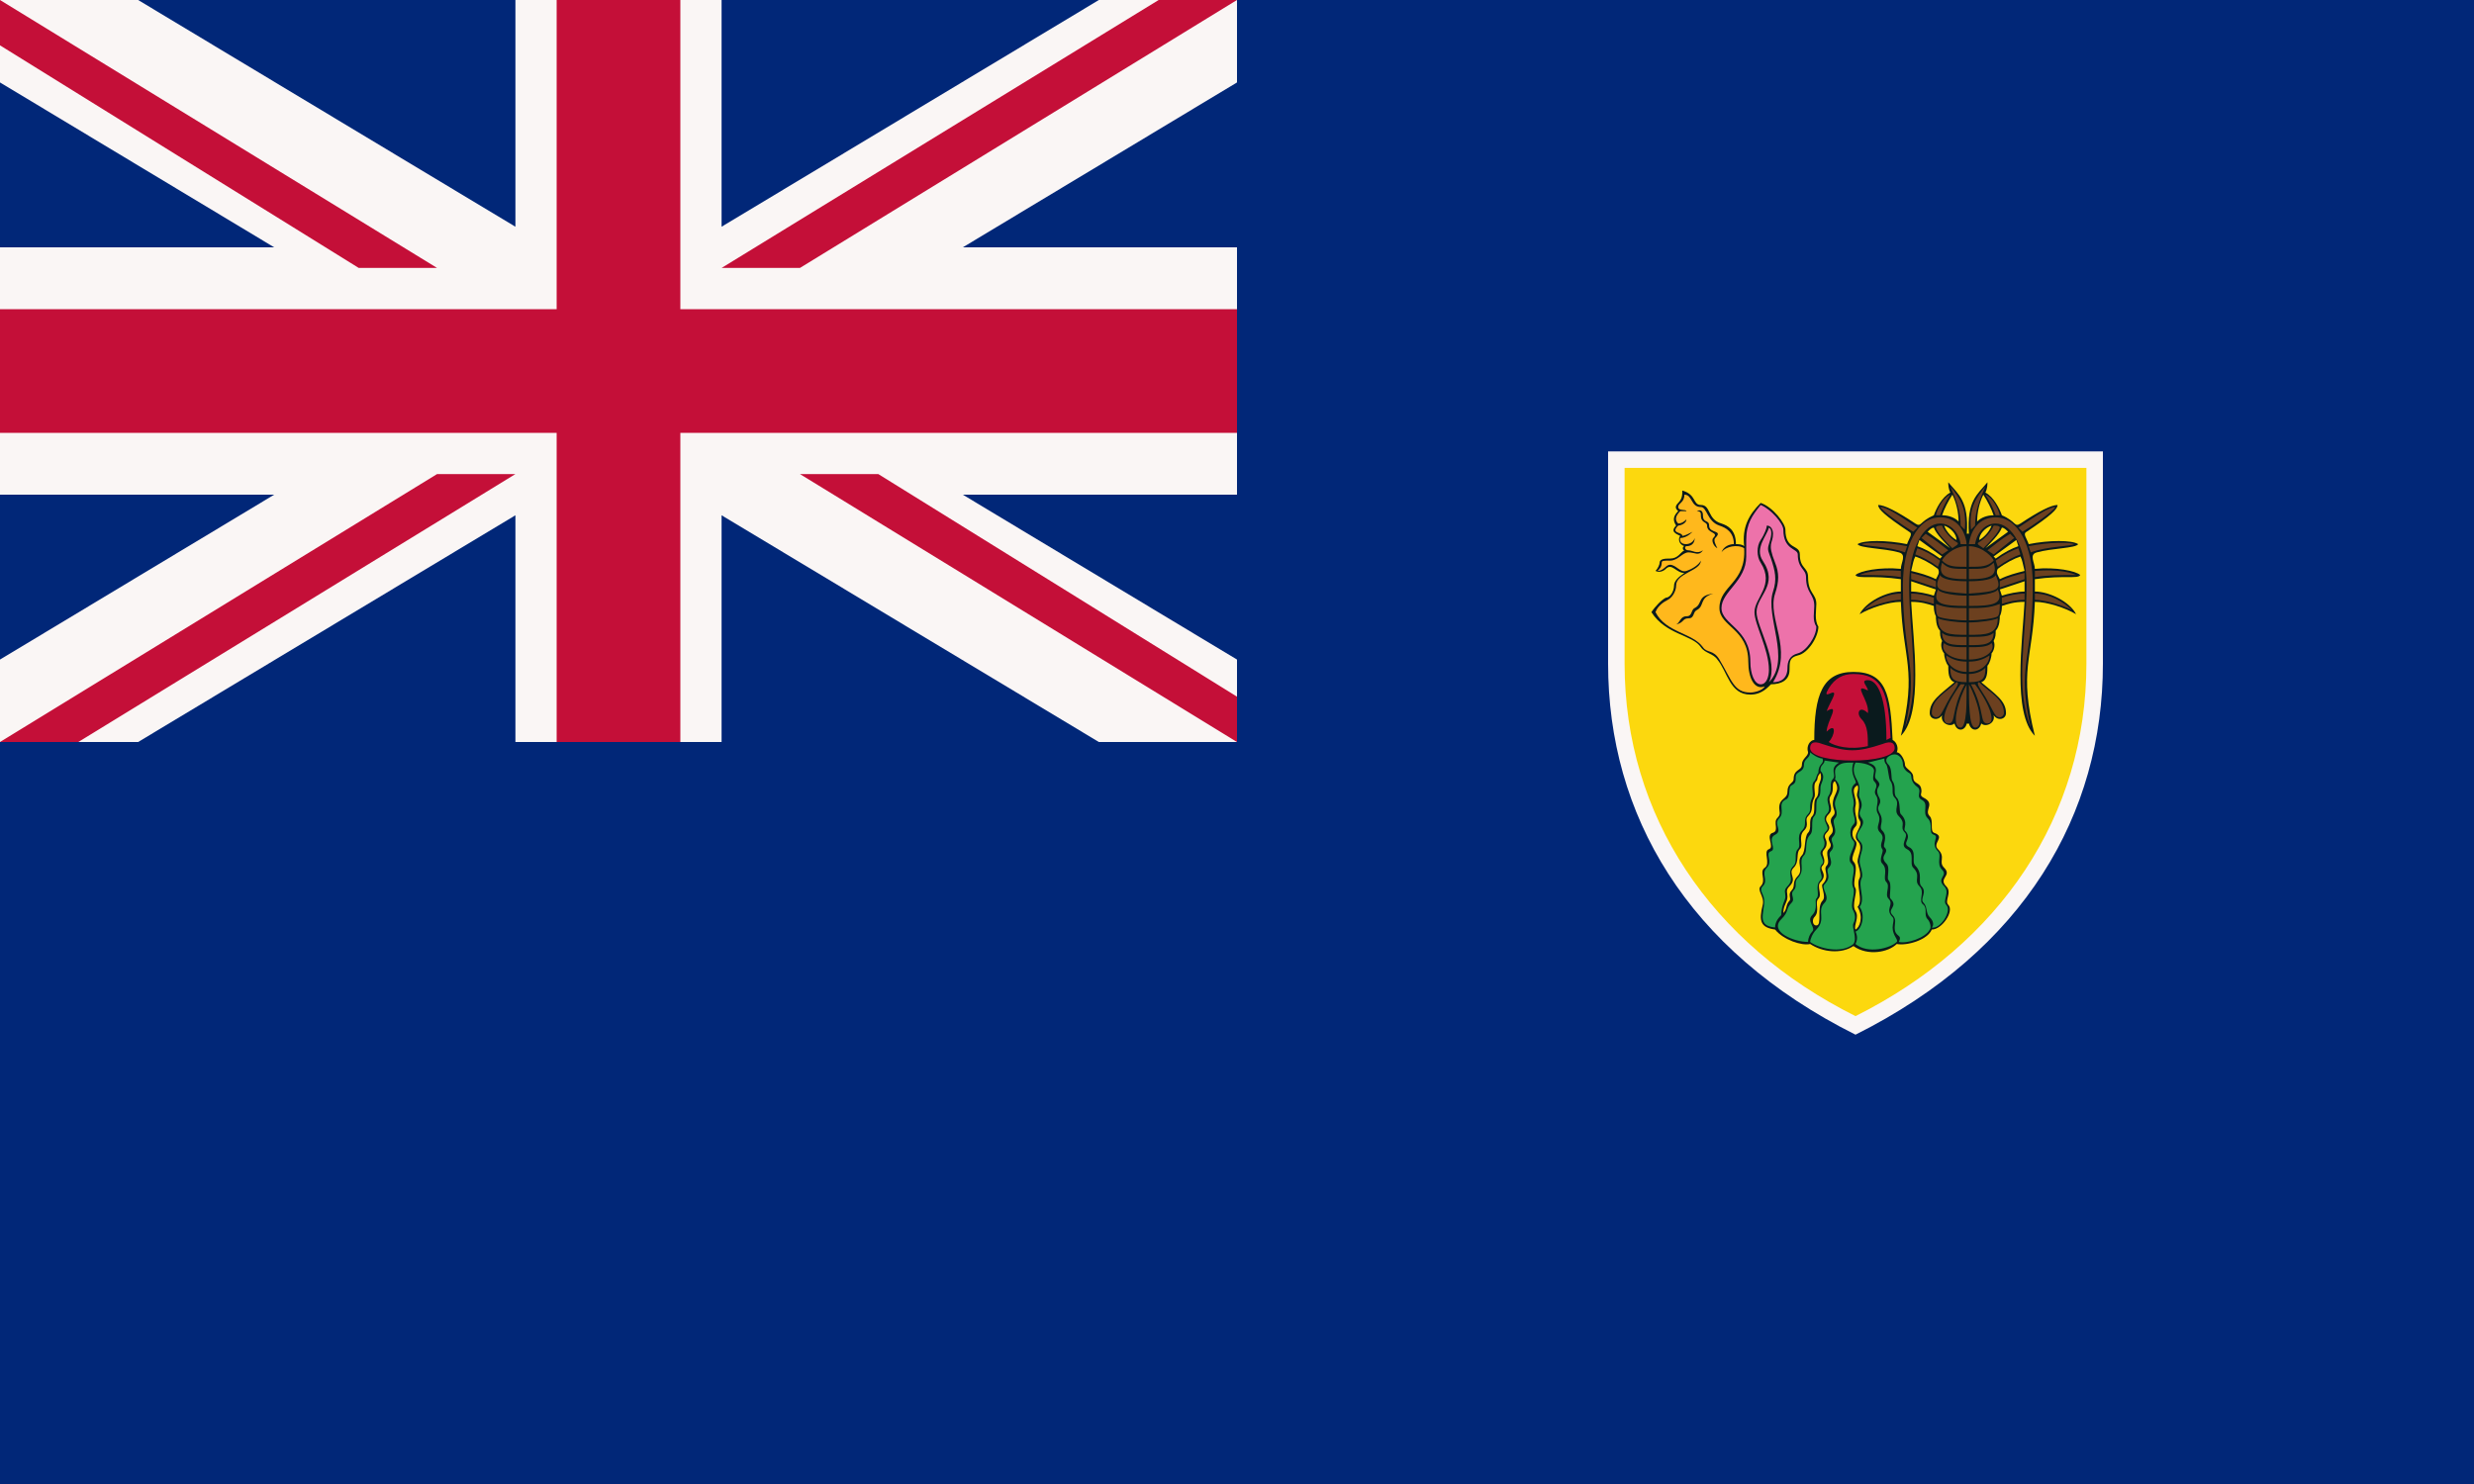
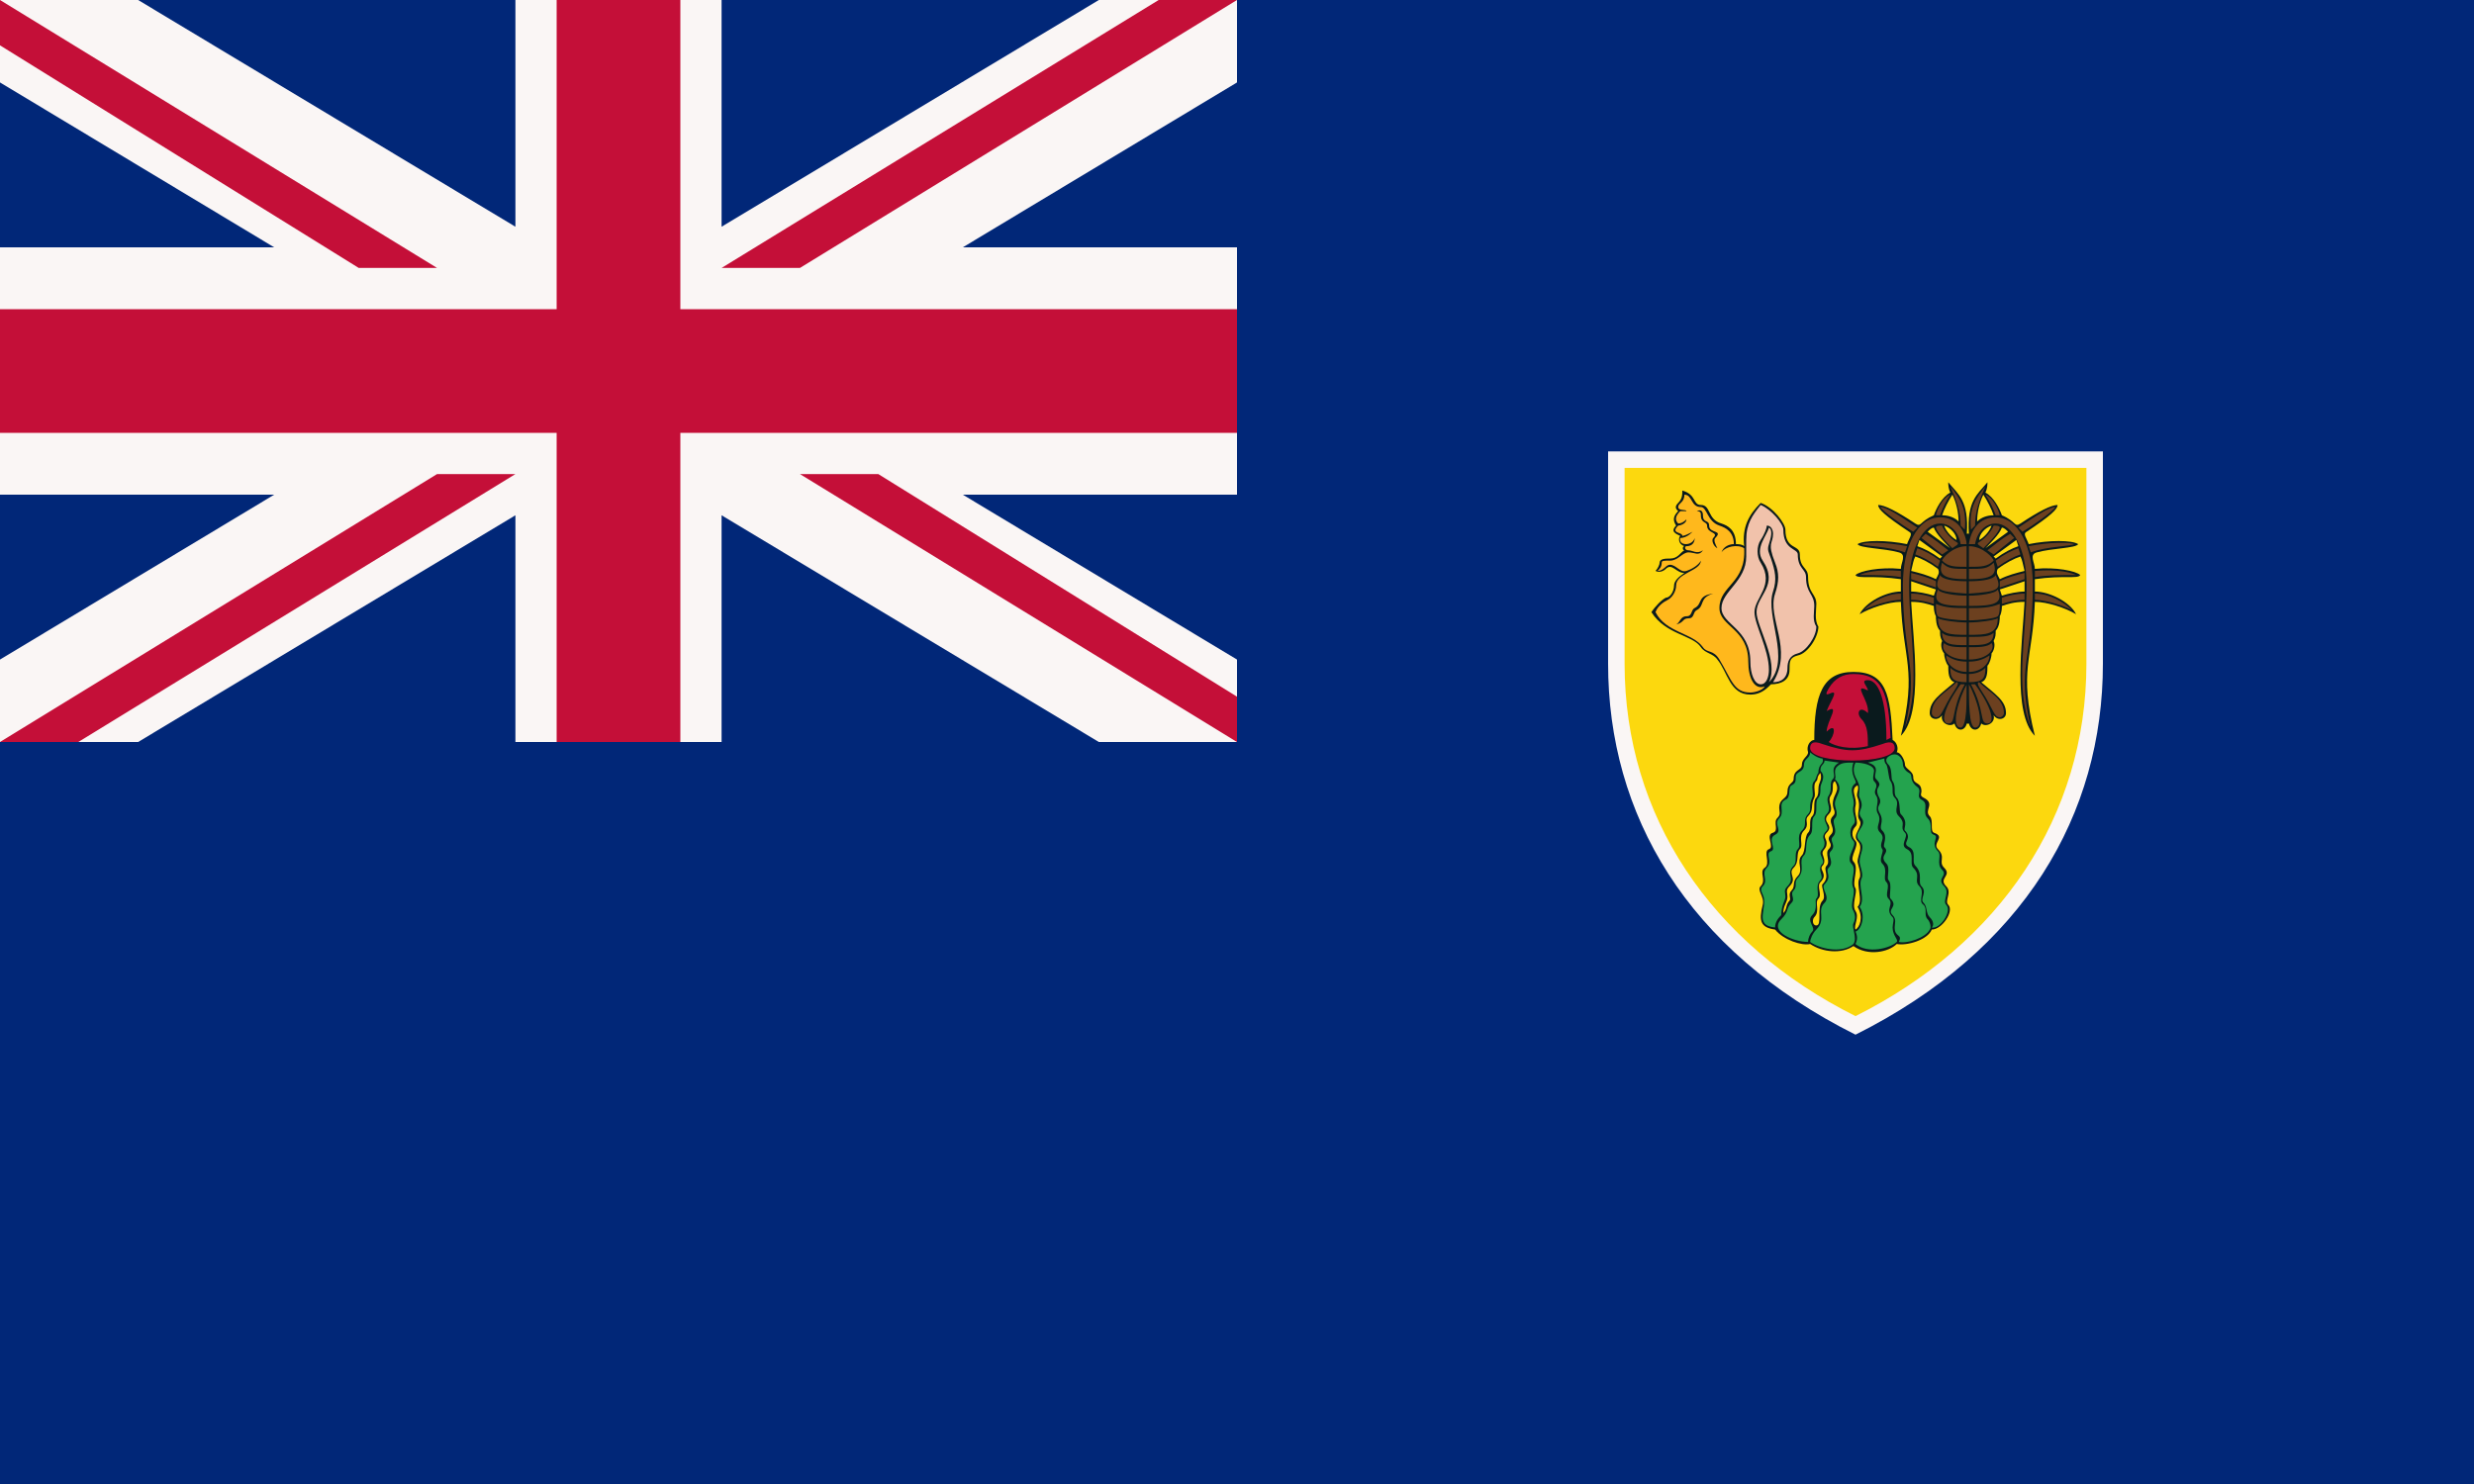
<svg xmlns="http://www.w3.org/2000/svg" xmlns:xlink="http://www.w3.org/1999/xlink" width="1200" height="720">
  <path fill="#012778" d="M0 0h1200v720H0z" />
  <path fill="#faf6f5" d="M600 0h-67L350 110V0H250v110L67 0H0v40l133 80H0v120h133L0 320v40h67l183-110v110h100V250l183 110h67v-40l-133-80h133V120H467l133-80zm300 502c82-41 120-107 120-180V219H780v103c0 73 38 139 120 180" />
  <path fill="#fcd80e" d="M900 493c-70-35-112-97-112-171v-95h224v95c0 74-42 136-112 171" />
  <path fill="#0a1a1d" d="M833 320c5 6 6 17 16 17 3 0 6-1 9-4l1-1c5 0 9-2 9-7 0-4 0-6 4-7 5-1 10-9 10-14-2-3-1-8-1-11 0-5-4-5-4-13 0-5-4-4-4-11 0-5-7-2-7-12 0-3-6-11-12-13-6 6-9 12-8 21-1-1-3-1-4-1 0-7-4-9-7-10-7-2-5-9-10-9-4 0-2-5-9-7 0 2 0 4-2 6s-1 3 0 4c-2 2-3 4-1 7-3 3 0 4 2 5-1 1-1 4 2 5-1 0-1 2 0 2-2 1-3 4-7 4-2 0-5 0-5 2 0 1-1 3-2 4 2 1 4 0 5-1 3-3 5 2 9 2-3 2-5 4-5 6 0 3-2 6-4 6-2 1-5 4-7 7 7 11 20 11 24 17 2 3 6 3 8 6m67 131c-1-2 2-6 0-9s1-9 0-11c-2-3 2-10-1-13-2-2 3-8 1-10s-2-5 0-7-1-6 0-10-3-8 1-10c1 2-1 4 0 6 2 5-1 8 1 11s-4 7-1 10 0 7 0 10c0 1 2 6 1 8-2 3 2 11-1 14 3 5 1 10-1 11m-19-2c-2 0-2-3-1-4 3-3 0-7 2-9s-1-6 1-8c4-4-1-6 1-8s0-5 0-6c0-2 2-2 2-5 0-2-2-3 0-5 4-4-3-5 1-9 3-3-1-6 1-9s0-6 2-7c3 5-1 6-1 11 0 3 2 4 0 6-3 3 2 6-1 9s2 4-1 7c-2 2 1 6-1 8s2 5-2 9c-1 1 2 6 0 8-3 3 0 12-3 12m-3 9c6 4 15 5 21 1 7 5 17 3 21-1 5 1 15-2 17-7 5 0 11-9 8-12-2-2 2-6-1-9-4-4 3-5-1-9-3-3 1-5-3-9-3-3 4-6-2-8-2-1 0-6-2-8-3-3 3-6-3-9-2-1-1-2-1-3 0-5-4-3-4-7 0-3-4-4-4-6s-2-6-4-6c1-2 0-5-2-6-1-22-3-33-19-33-15 0-19 11-19 33-2 0-4 3-3 6 0 2-3 3-3 6s-4 2-4 7c0 2-3 2-3 6s-4 3-4 8c0 2 1 3-1 5s1 6-2 7c-4 1 1 7-2 8s1 7-2 9 1 6-2 9c-2 2 2 5 1 9-2 8-1 11 6 12 4 5 13 8 17 7m-13-15c0-4 2-5 2-8 0-2-1-3 1-5 4-4-1-6 2-9s1-7 3-9-1-6 2-9 0-5 2-7c3-3 1-5 3-9 1-2-1-6 1-8 1-1 0-2 2-4 1 4-1 4-1 8 0 1 0 3-1 4-2 2 0 7-2 9s0 6-2 8-1 9-3 11c-3 3 1 7-2 10s-1 5-3 7 0 4-1 5c-2 2-1 4-3 6" />
  <path fill="#24a34e" d="M944 439c-2-2 2-6-1-9-4-4 2-5-1-8s0-7-2-9c-4-4 1-7-2-8s0-5-3-8 1-7-3-9c-2-1-1-3-1-4 0-2-1-2-2-3-3-3-1-5-3-6s-3-3-3-4c0-3-2-5-4-5s-6 2-3 5c2 2 1 7 2 8 2 3 0 6 2 8s1 7 2 8c4 4 1 7 2 8 4 4-2 6 2 8s1 7 3 9c4 4 1 8 3 10 3 3-1 6 1 8s1 5 3 7 2 4 1 5c4 1 10-8 7-11m-11 0c-3-2 1-6-2-9s1-5-3-9c-2-2 1-7-3-9s1-6-1-8c-3-3 1-4-3-8-3-3 1-6-2-9-2-2 0-5-2-8-1-1-1-6-2-8-1-1-1-2-1-3l-8 2c7 2 2 6 4 8 4 4-1 3 1 8 3 5-2 4 1 9 2 4-1 6 1 8 3 3 0 7 1 8 3 3-3 4 1 8 2 2 0 7 1 8 2 2 0 8 1 9 4 4-2 5 1 8 2 2 1 4 1 6 0 5 4 3 2 7 4 1 13-2 15-6 1-1 0-4-1-5-2-2 0-5-2-7m-15 6c-4-4 1-6-2-9-2-2 1-6-1-8s1-6-2-9c-2-2 1-6 0-7-2-3 2-5-1-8s1-5-1-9c-2-3 1-6-1-9s2-4-1-7c-1-1 0-4 0-5 0-3-6-4-9-4-2 4 0 7 1 9 2 4 0 6 1 8 3 6-2 6 1 10s-5 7-1 11c3 3 0 6 0 10 0 2 2 6 1 8-2 4 2 10-1 14 3 4 1 11-2 12q1.5 3 0 6c6 5 17 2 20-1 1-1-2-3-2-7 0-2 1-4 0-5m-19-3c-2-3 1-8 0-11-2-4 2-9-1-12s3-9 1-11-2-6 0-8-1-5 0-9-3-8 1-11c1-1-3-4-1-10-4 0-6 0-8 2s0 5-1 6c5 5 0 8 0 12 0 2 2 5 0 7s2 6-1 9c-2 2 2 4-1 7-2 2 2 5-1 8-2 2 2 4-2 8-2 2 3 6 0 9-4 4 1 8-4 13-2 2-3 5-3 6 4 3 15 6 21 1 2-3-1-8 0-10s1-4 0-6m-20 2c3-3 1-7 2-8 2-2-1-6 2-9 2-2-2-5 1-8 1-1-1-4-1-5 0-2 2-2 2-5 0-2-2-3 1-6 2-2-3-5 0-8s-1-6 1-9 0-6 2-8-2-5 3-8l-7-1q0 1-1 2c-1 1-1 2-1 3 3 3 0 6 0 8s0 4-1 5c-2 2 0 7-2 9s0 7-2 9c-3 3-1 8-3 10-3 3 1 7-3 11-2 2 0 4-2 6s1 4-1 6c-3 3-1 4-5 8-6 6 6 11 13 11 0-2 1-4 2-5 2-2-3-5 0-8m-13-9c0-2-1-3 1-5 4-4-1-6 3-10 2-2 0-6 2-8s-1-6 2-9 0-5 3-8c2-2 0-4 2-8 1-2-1-6 1-8 1-1 1-3 2-4 0-5 3-4 2-7-2 0-5-2-6-3 0 3-3 3-3 6 0 4-4 3-4 6 0 2 0 3-2 4s0 6-3 7c-4 2 0 6-3 9s2 6-2 8 1 7-2 8 1 5-2 8 1 6-2 9c-1 1-1 2 0 4 3 6-5 15 6 16 0-3 2-5 3-6 0-5 2-7 2-9" />
  <path fill="#c40f38" d="M174 130 0 22V0l212 130zM330 0h-60v150H0v60h270v150h60V210h270v-60H330zm270 0h-38L350 130h38zM0 360h38l212-130h-38zm388-130 212 130v-22L426 230zm501 106c2 0-1 4-3 9 7-4 0 5 0 10 5-5 4 2 1 5 3 2 10 4 19 2 0-5 0-10-3-13s-1-7 3-3c1-6-8-15 0-11 0-2-4-5 0-5 5 0 9 9 9 29l2-1c-1-22-4-31-18-31-5 0-9 2-12 7s1 2 2 2m24 25c-12 4-17 4-29 0-5-2-6 0-6 2 0 8 41 8 41 0 0-2-1-4-6-2" />
-   <path fill="#ed72aa" d="M854 332c-3 0-5-5-5-11 0-16-14-18-14-26s12-13 12-25v-8c0-8 3-12 7-17 5 2 11 9 11 12 0 10 7 9 7 12 0 7 4 7 4 11 0 8 4 8 4 14 0 3-1 7 1 10 0 5-5 12-9 13s-5 4-5 7c0 5-3 7-7 7 10-16-3-31 1-43 2-6 2-10 0-15-4-10-1-9-1-14 0-2-1-4-3-4 0 1-1 4-3 7s-2 8 0 11c7 11-3 17-3 24 0 6 7 18 7 28 0 3-1 7-4 7m4-1c5-10-6-27-6-34 0-8 11-13 3-25-4-6 2-12 3-16 2 1 1 5 0 8s0 4 1 7c2 6 3 10 1 16-4 12 9 33-2 44" />
+   <path fill="#f1c2ab" d="M854 332c-3 0-5-5-5-11 0-16-14-18-14-26s12-13 12-25v-8c0-8 3-12 7-17 5 2 11 9 11 12 0 10 7 9 7 12 0 7 4 7 4 11 0 8 4 8 4 14 0 3-1 7 1 10 0 5-5 12-9 13s-5 4-5 7c0 5-3 7-7 7 10-16-3-31 1-43 2-6 2-10 0-15-4-10-1-9-1-14 0-2-1-4-3-4 0 1-1 4-3 7s-2 8 0 11c7 11-3 17-3 24 0 6 7 18 7 28 0 3-1 7-4 7m4-1c5-10-6-27-6-34 0-8 11-13 3-25-4-6 2-12 3-16 2 1 1 5 0 8s0 4 1 7c2 6 3 10 1 16-4 12 9 33-2 44" />
  <path fill="#ffb81c" d="M848 321c0-16-14-17-14-26 0-11 13-12 12-29-3-2-9-1-11 2 1-3 4-4 6-4 0-6-4-8-7-9-6-2-6-9-9-9-5 0-4-6-8-6 0 4-3 4-3 6s4 1 4 2h-3c-2 2-3 4-1 6q2 0 4-2c0 2-3 3-4 3-4 4 2 3 2 5 1 0 3-1 5-2q-3 3-6 3c-1 4 6 4 7 0 0 3-2 4-4 4-1 0-1 2 1 2s4 2 7 0c-2 3-4 1-7 1s-5 4-9 4c-3 0-4 0-4 1 0 2-1 3-2 4 3 0 4-3 6-3 3 0 5 4 8 3s6-3 7-5c0 5-12 6-12 12 0 3-2 6-4 7s-5 3-6 6c5 10 18 10 23 17 2 3 5 1 8 6 6 10 7 16 15 16 2 0 6-1 7-3-5 2-8-4-8-12m-25-25c-2 1-1 4-4 4s-2 2-6 3c2-1 2-4 5-4s2-3 4-4c4-2 1-6 9-7-7 2-4 6-8 8m10-30c-2-1-3-4-2-5 3-3-3-2-3-6 0-2-3-1-3-5 0-1 0-2-2-2 2-1 3 0 3 2 0 4 3 2 3 5 0 4 7 2 3 6-1 1 0 3 1 5" />
  <g id="a">
    <path fill="#0a1a1d" d="M954 259c1-16-4-19-9-25 0 1 0 3 1 5-4 2-7 8-8 11-7 3-6 6-9 4q-13.5-9-18-9c0 2 3 5 15 13 2 1 0 3-1 6-10-2-21-2-24 0 1 2 13 2 20 4 4 1 1 5 1 8-10-1-20 1-22 3 1 2 8 0 22 2v6c-7 0-17 5-20 11 5-3 14-6 20-6 1 28 8 33 0 65 11-11 6-46 5-65 5 0 8 1 11 2 0 1 0 3 1 5 0 1 0 5 2 7 0 2 0 3 1 5-1 2 0 5 1 6 0 2 1 5 2 6 0 3 0 7 3 8-7 6-12 9-12 15 0 3 4 4 6 1-1 4 4 6 6 4 1 4 5 4 6 0h1v-92zm-16 30c-3-1-8-2-11-2v-5l12 4zm1-8c-4-2-8-3-12-4 1-4 1-5 2-7 3 1 7 3 11 6 1 2 0 3-1 5m2-10c-4-3-8-5-11-6l1-3 11 8zm-6-13c1-1 2-2 3-2 1 3 6 8 8 10zm8-3c3 1 6 4 6 7-2-1-5-4-6-7m-1-5c1-3 3-7 5-10 2 4 3 9 3 13-2-2-5-3-8-3" />
    <path fill="#6c401f" d="M953 257c1-10-2-15-7-21 3 7 5 12 5 19zm-7-17c-3 1-6 6-7 10h2c1-3 3-7 5-10m3 23c-2-1-6-5-7-8-1 0-3 0-3 1 1 3 5 7 8 10 1-1 4-2 2-3m-7 9c3 3 6 3 12 3v-10c-7 0-12 6-12 7m3-5c-4-3-6-5-11-8l-2 2 10 8zm9 14v-5c-7 0-9 0-12-3-2 6 1 8 12 8m-26-23 2-2c-9-6-15-10-18-10 1 2 11 9 16 12m13 14c-4-3-8-5-11-6l-1 3c3 1 7 3 11 6zm0 7c-3 7-2 8 13 9v-6c-7 0-12-1-13-3m-1 7c-3 7 2 8 14 8v-5c-5 0-13-1-14-3m-1-4c-4-2-8-3-12-4v3l12 4zm1 17c1 1 9 2 14 2v-6c-6 0-10 0-15-2 0 2 0 5 1 6m-15-34c-10-2-20-2-22-1 1 1 13 1 21 4zm29 43v-6c-5 0-12-1-14-2 0 8 6 8 14 8m-27-17c4 0 8 1 11 2v-3c-3-1-7-2-11-2zm27 22v-4c-6 0-10 0-12-2 0 6 5 6 12 6m-13-59c5 0 9 4 10 10h3c-1-7-5-13-13-13-11 0-18 14-18 33 0 36 8 39 1 69 8-20 2-44 2-69 0-18 7-30 15-30m-39 25c8 0 14 0 20 1v-3c-12-1-18 1-20 2m52 41v-6c-5 0-9 0-11-2-2 3 2 8 11 8m0 6v-5c-4 0-7-1-10-3 0 4 4 8 10 8m0 5v-4c-3 0-6-1-8-3 0 5 1 7 8 7m-32-40v-3c-7 0-14 4-18 8 6-3 14-5 18-5m29 62c3 0 3-13 3-21-4 7-8 21-3 21m0-21c-8 11-10 19-6 19s1-6 8-19zm-2-1c-5 5-12 8-12 15 0 1 1 2 2 2 3 0 3-4 9-13 2-3 2-4 1-4" />
  </g>
  <use xlink:href="#a" transform="matrix(-1 0 0 1 1909 0)" />
</svg>
